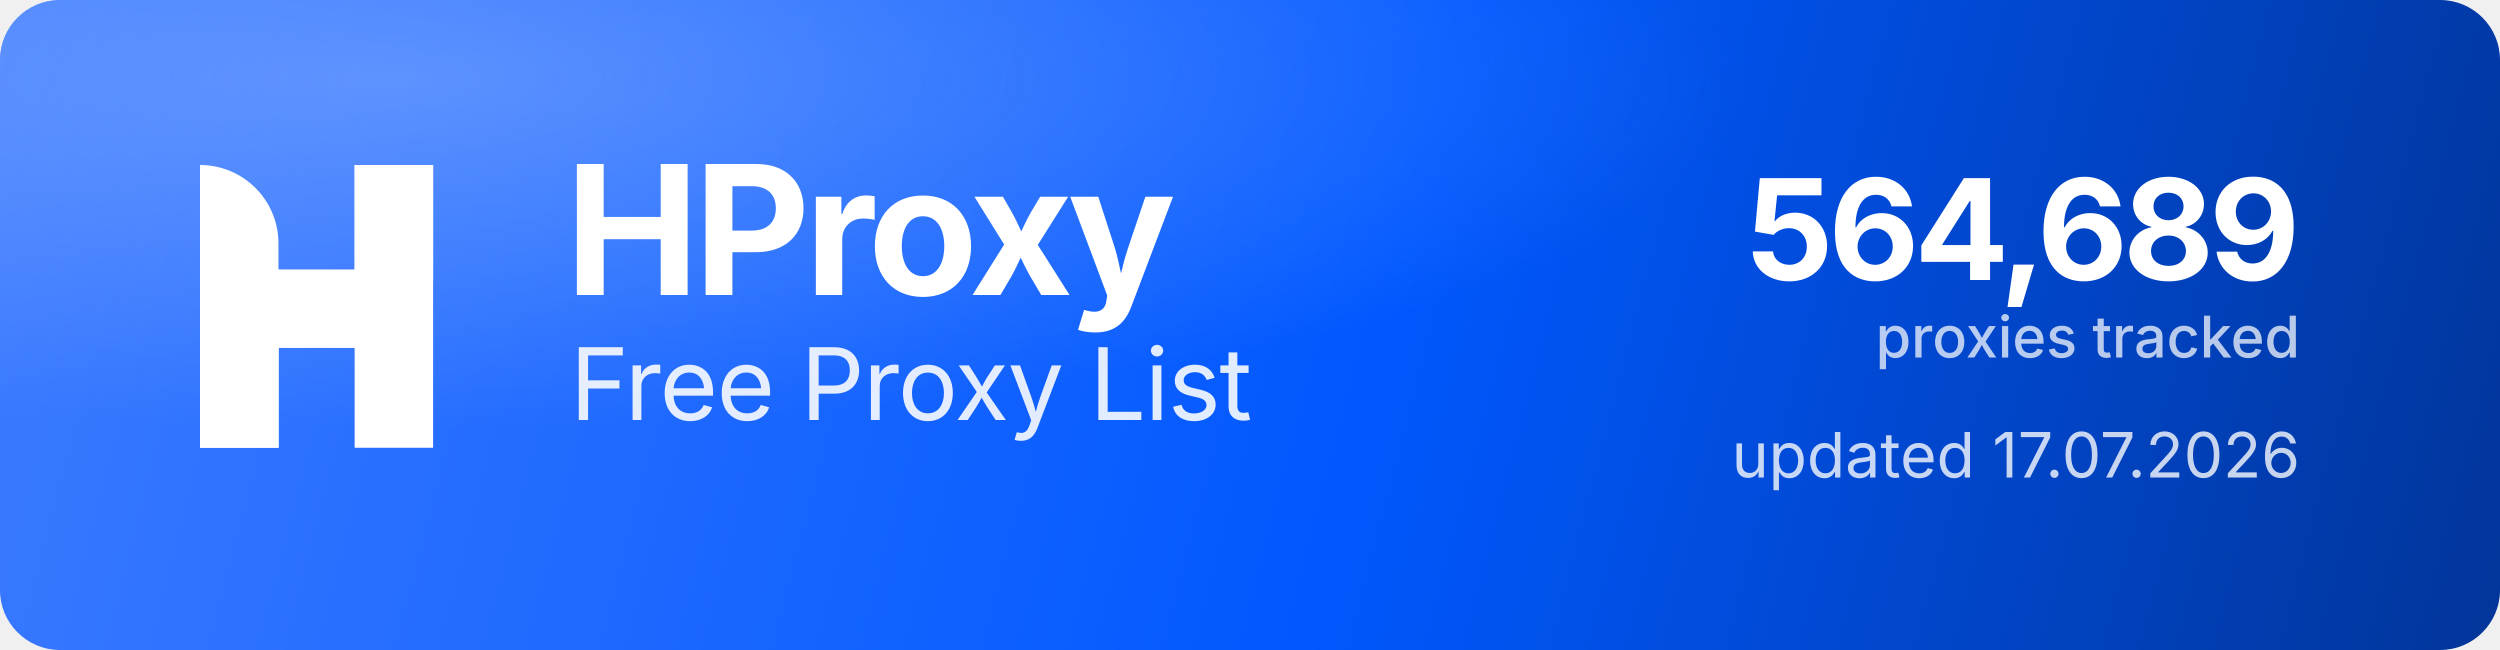
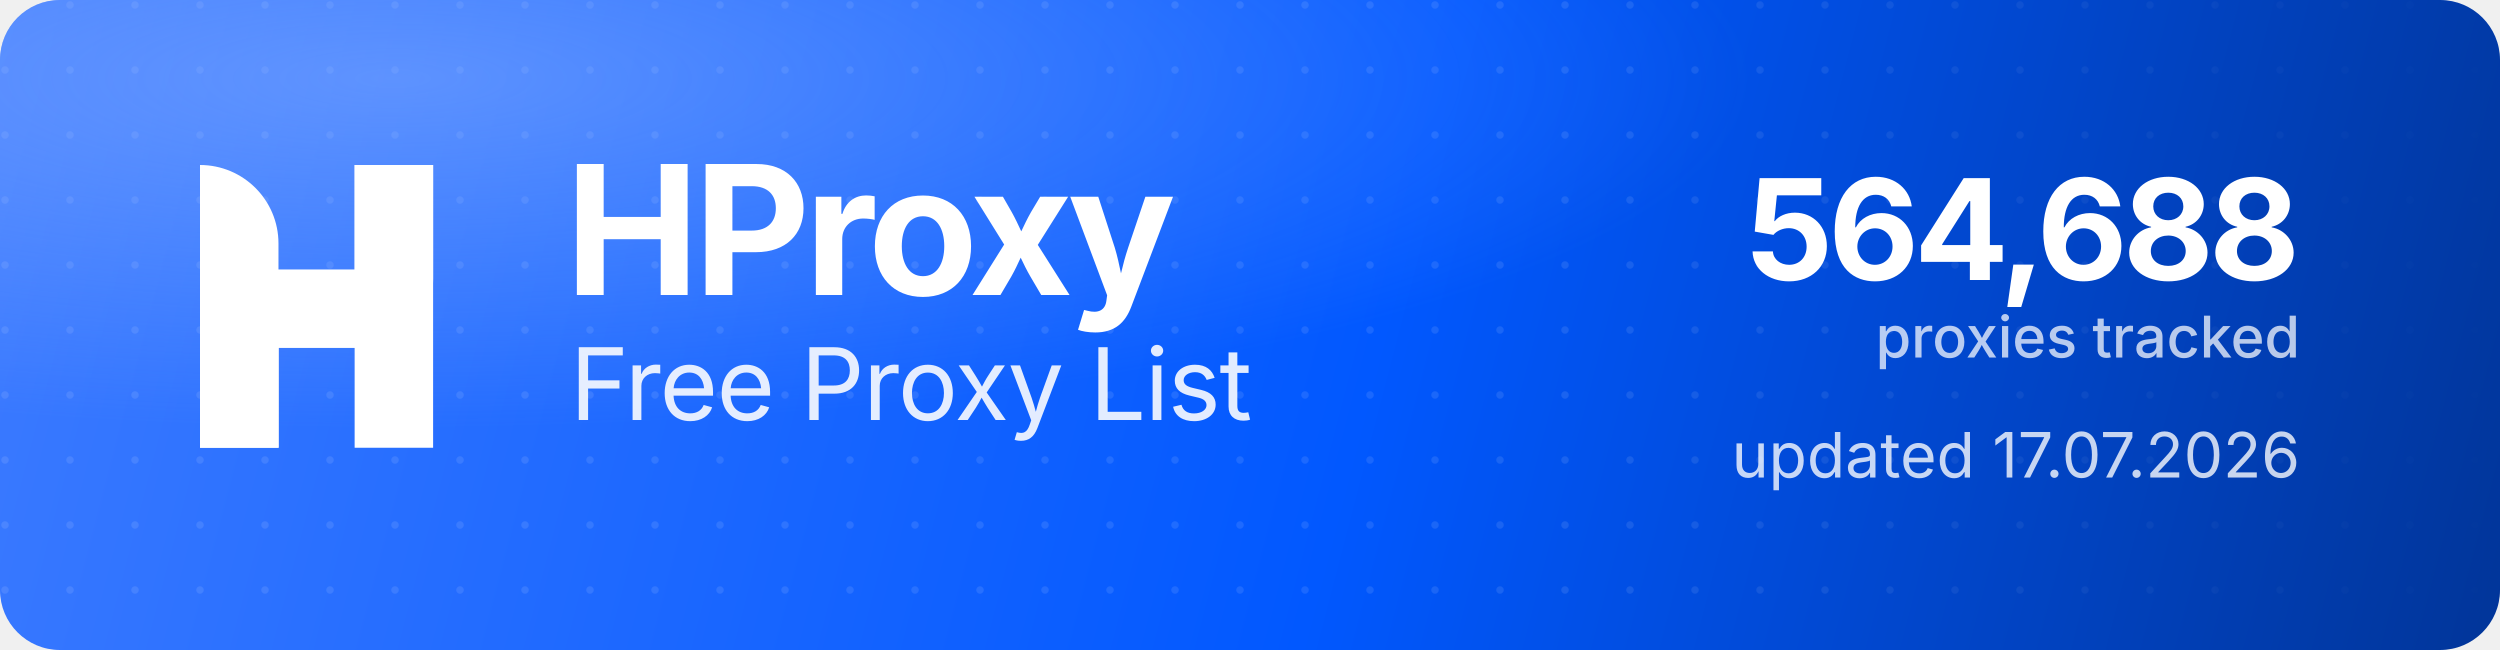
<svg xmlns="http://www.w3.org/2000/svg" width="1000" height="260" viewBox="0 0 1000 260" role="img" aria-label="HProxy Free Proxy List">
  <defs>
    <linearGradient id="hp-bg" x1="0" y1="0" x2="1000" y2="260" gradientUnits="userSpaceOnUse">
      <stop offset="0" stop-color="#3D7BFF" />
      <stop offset="0.55" stop-color="#0158FF" />
      <stop offset="1" stop-color="#013599" />
    </linearGradient>
    <radialGradient id="hp-glow" cx="0.16" cy="0.12" r="0.9">
      <stop offset="0" stop-color="#8FB4FF" stop-opacity="0.5" />
      <stop offset="0.6" stop-color="#8FB4FF" stop-opacity="0" />
    </radialGradient>
+     <pattern id="hp-dots" width="26" height="26" patternUnits="userSpaceOnUse">
+       <circle cx="2" cy="2" r="1.5" fill="#FFFFFF" fill-opacity="0.10" />
+     </pattern>
+     <linearGradient id="hp-dot-fade" x1="0" y1="0" x2="1000" y2="0" gradientUnits="userSpaceOnUse">
+       <stop offset="0" stop-color="#FFFFFF" stop-opacity="1" />
+       <stop offset="0.62" stop-color="#FFFFFF" stop-opacity="1" />
+       <stop offset="1" stop-color="#FFFFFF" stop-opacity="0" />
+     </linearGradient>
+     <mask id="hp-dot-mask">
+       <rect width="1000" height="260" fill="url(#hp-dot-fade)" />
+     </mask>
  </defs>
  <rect width="1000" height="260" rx="24" fill="url(#hp-bg)" />
+   <rect width="1000" height="260" rx="24" fill="url(#hp-dots)" mask="url(#hp-dot-mask)" />
  <rect width="1000" height="260" rx="24" fill="url(#hp-glow)" />
  <g transform="translate(80,66) scale(4.35)" fill="#FFFFFF">
    <path d="M0 0V0C3.985 0 7.216 3.231 7.216 7.216V26H0V0Z" />
    <rect x="14.219" width="7.216" height="26" />
    <path d="M7.235 26H0V15.971C0 12.455 2.851 9.604 6.367 9.604H14.22V0H21.437V10.453C21.437 13.97 18.586 16.82 15.069 16.82H7.235V26Z" />
  </g>
  <text x="226" y="118" font-family="'Geist','Inter','Segoe UI',system-ui,-apple-system,Helvetica,Arial,sans-serif" font-size="72" font-weight="700" letter-spacing="-2.3" fill="#FFFFFF">HProxy</text>
  <text x="228" y="168" font-family="'Geist','Inter','Segoe UI',system-ui,-apple-system,Helvetica,Arial,sans-serif" font-size="40" font-weight="400" letter-spacing="-0.5" fill="#FFFFFF" fill-opacity="0.88">Free Proxy List</text>
-   <text x="920" y="112" text-anchor="end" font-family="'Geist','Inter','Segoe UI',system-ui,-apple-system,Helvetica,Arial,sans-serif" font-size="56" font-weight="700" letter-spacing="-2" fill="#FFFFFF">564,689</text>
+   <text x="920" y="112" text-anchor="end" font-family="'Geist','Inter','Segoe UI',system-ui,-apple-system,Helvetica,Arial,sans-serif" font-size="56" font-weight="700" letter-spacing="-2" fill="#FFFFFF">564,688</text>
  <text x="920" y="143" text-anchor="end" font-family="'Geist','Inter','Segoe UI',system-ui,-apple-system,Helvetica,Arial,sans-serif" font-size="23" font-weight="500" fill="#FFFFFF" fill-opacity="0.72">proxies tracked</text>
  <text x="920" y="191" text-anchor="end" font-family="'Geist','Inter','Segoe UI',system-ui,-apple-system,Helvetica,Arial,sans-serif" font-size="25" font-weight="400" fill="#FFFFFF" fill-opacity="0.78">updated 17.07.2026</text>
</svg>
